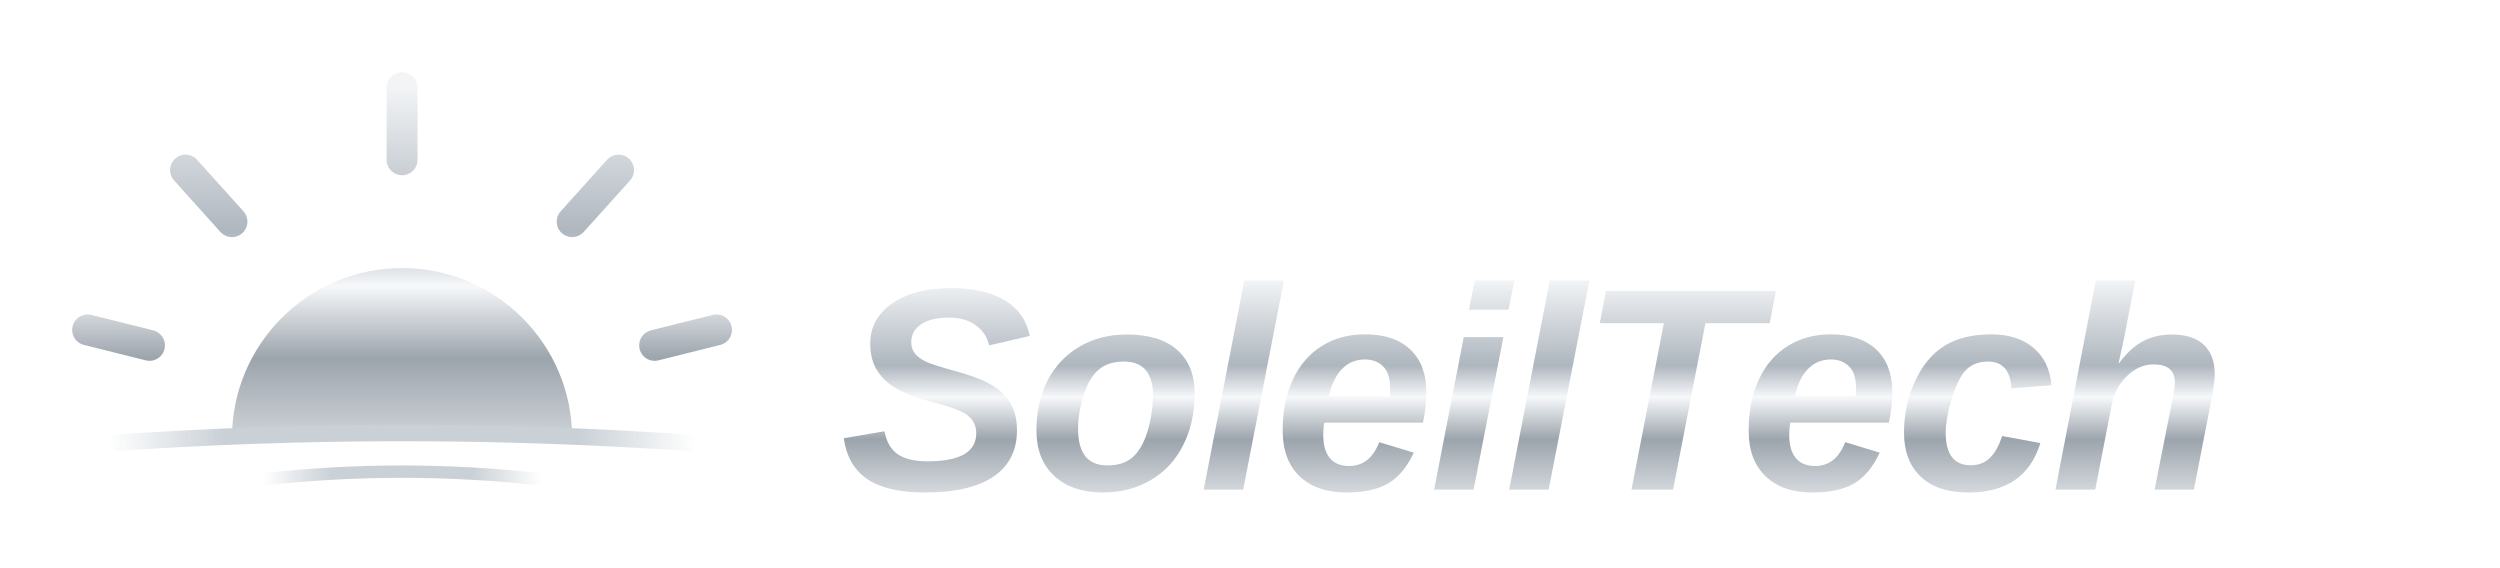
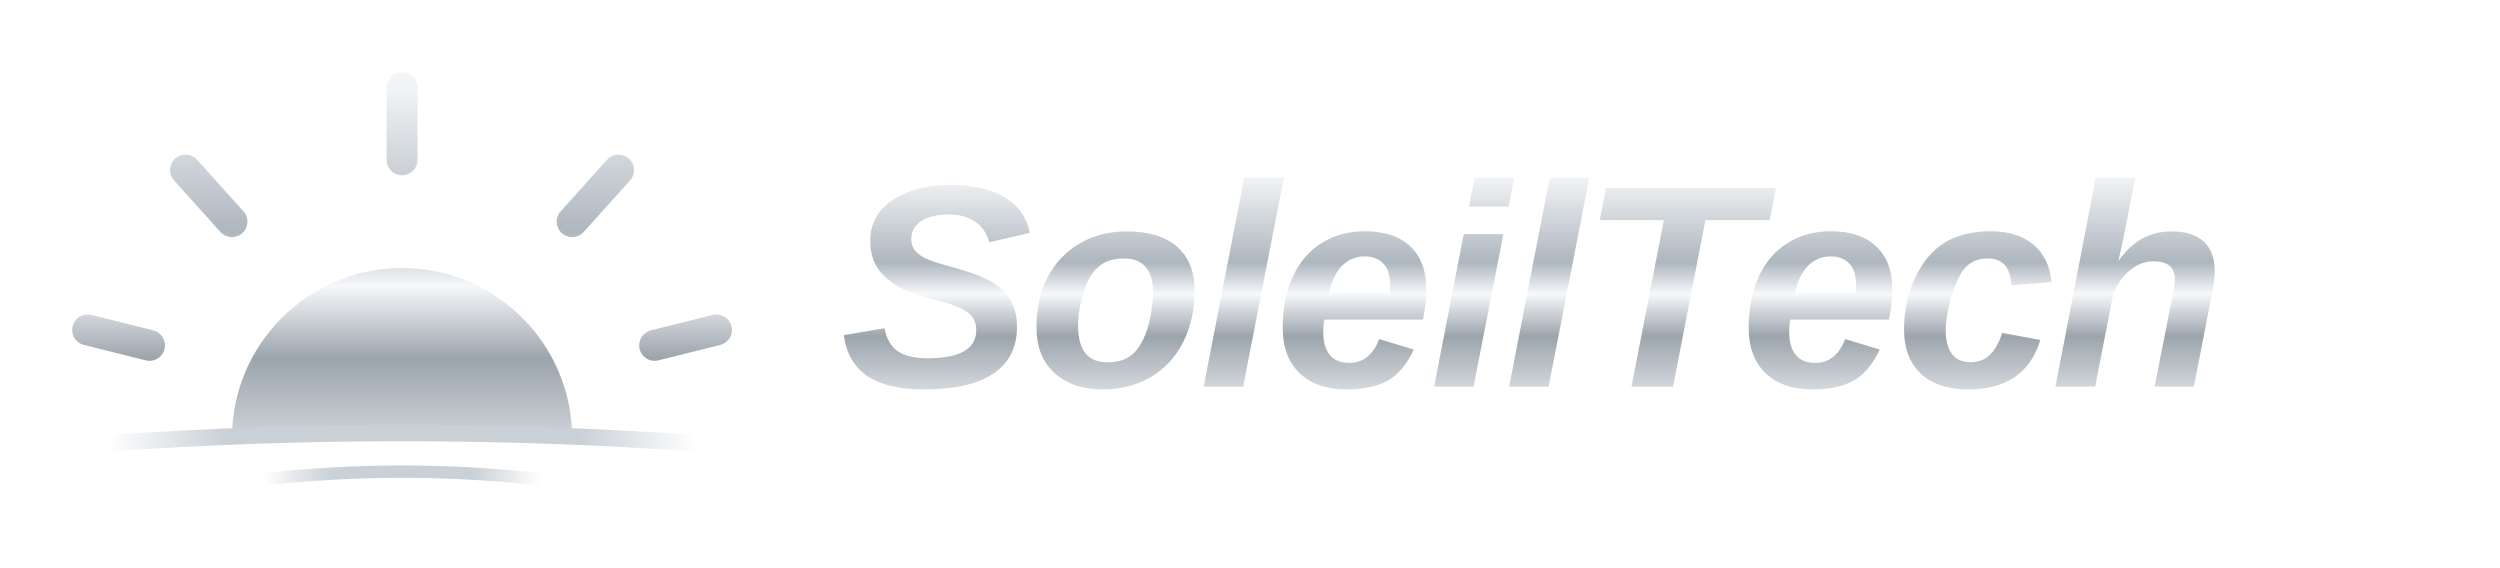
<svg xmlns="http://www.w3.org/2000/svg" viewBox="7 9 485 110" width="485" height="110">
  <defs>
    <linearGradient id="m" gradientUnits="userSpaceOnUse" x1="85" y1="26" x2="85" y2="96">
      <stop offset="0" stop-color="#F2F4F6" />
      <stop offset="0.4" stop-color="#AEB6BE" />
      <stop offset="0.55" stop-color="#F6F8FA" />
      <stop offset="0.75" stop-color="#9CA4AC" />
      <stop offset="1" stop-color="#D4D9DD" />
    </linearGradient>
    <linearGradient id="mt" x1="0" y1="0" x2="0" y2="1">
      <stop offset="0" stop-color="#F2F4F6" />
      <stop offset="0.4" stop-color="#AEB6BE" />
      <stop offset="0.55" stop-color="#F6F8FA" />
      <stop offset="0.75" stop-color="#9CA4AC" />
      <stop offset="1" stop-color="#D4D9DD" />
    </linearGradient>
    <linearGradient id="l1" gradientUnits="userSpaceOnUse" x1="28" y1="0" x2="142" y2="0">
      <stop offset="0" stop-color="#C9D0D6" stop-opacity="0" />
      <stop offset="0.2" stop-color="#C9D0D6" />
      <stop offset="0.8" stop-color="#C9D0D6" />
      <stop offset="1" stop-color="#C9D0D6" stop-opacity="0" />
    </linearGradient>
    <linearGradient id="l2" gradientUnits="userSpaceOnUse" x1="58" y1="0" x2="112" y2="0">
      <stop offset="0" stop-color="#C9D0D6" stop-opacity="0" />
      <stop offset="0.25" stop-color="#C9D0D6" />
      <stop offset="0.75" stop-color="#C9D0D6" />
      <stop offset="1" stop-color="#C9D0D6" stop-opacity="0" />
    </linearGradient>
  </defs>
  <g stroke="url(#m)" stroke-width="6" stroke-linecap="round">
    <line x1="85" y1="40" x2="85" y2="26" />
    <line x1="52" y1="52" x2="43" y2="42" />
    <line x1="118" y1="52" x2="127" y2="42" />
    <line x1="36" y1="76" x2="24" y2="73" />
    <line x1="134" y1="76" x2="146" y2="73" />
  </g>
  <path d="M52 94 A33 33 0 0 1 118 94 Z" fill="url(#m)" />
  <path d="M28 95 Q85 91 142 95" fill="none" stroke="url(#l1)" stroke-width="3.2" stroke-linecap="round" />
  <path d="M58 102 Q85 99 112 102" fill="none" stroke="url(#l2)" stroke-width="2.4" stroke-linecap="round" />
-   <text x="170" y="104" font-family="Arial Black,Arial,sans-serif" font-size="56" font-weight="900" font-style="italic" letter-spacing="-1" fill="url(#mt)">SoleilTech</text>
+   <text x="170" y="84" font-family="Arial Black,Arial,sans-serif" font-size="56" font-weight="900" font-style="italic" letter-spacing="-1" fill="url(#mt)">SoleilTech</text>
</svg>
